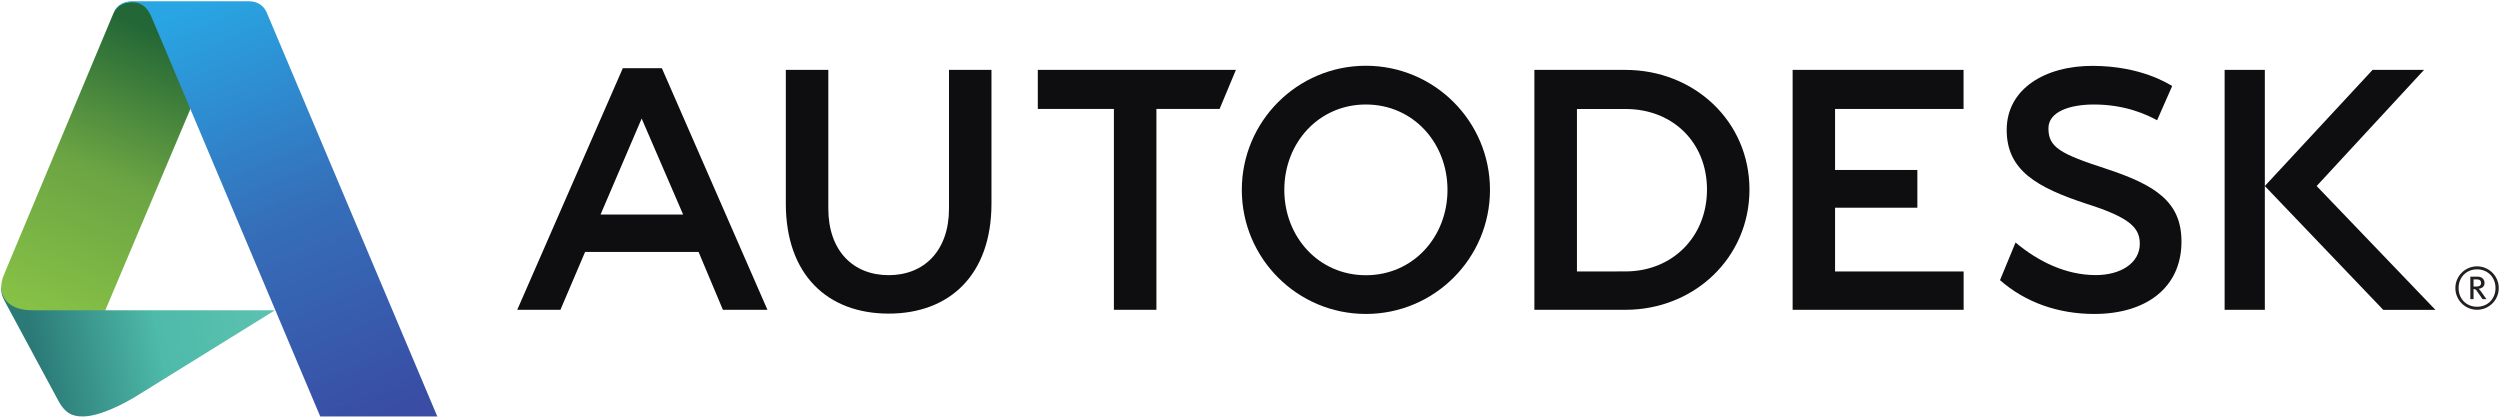
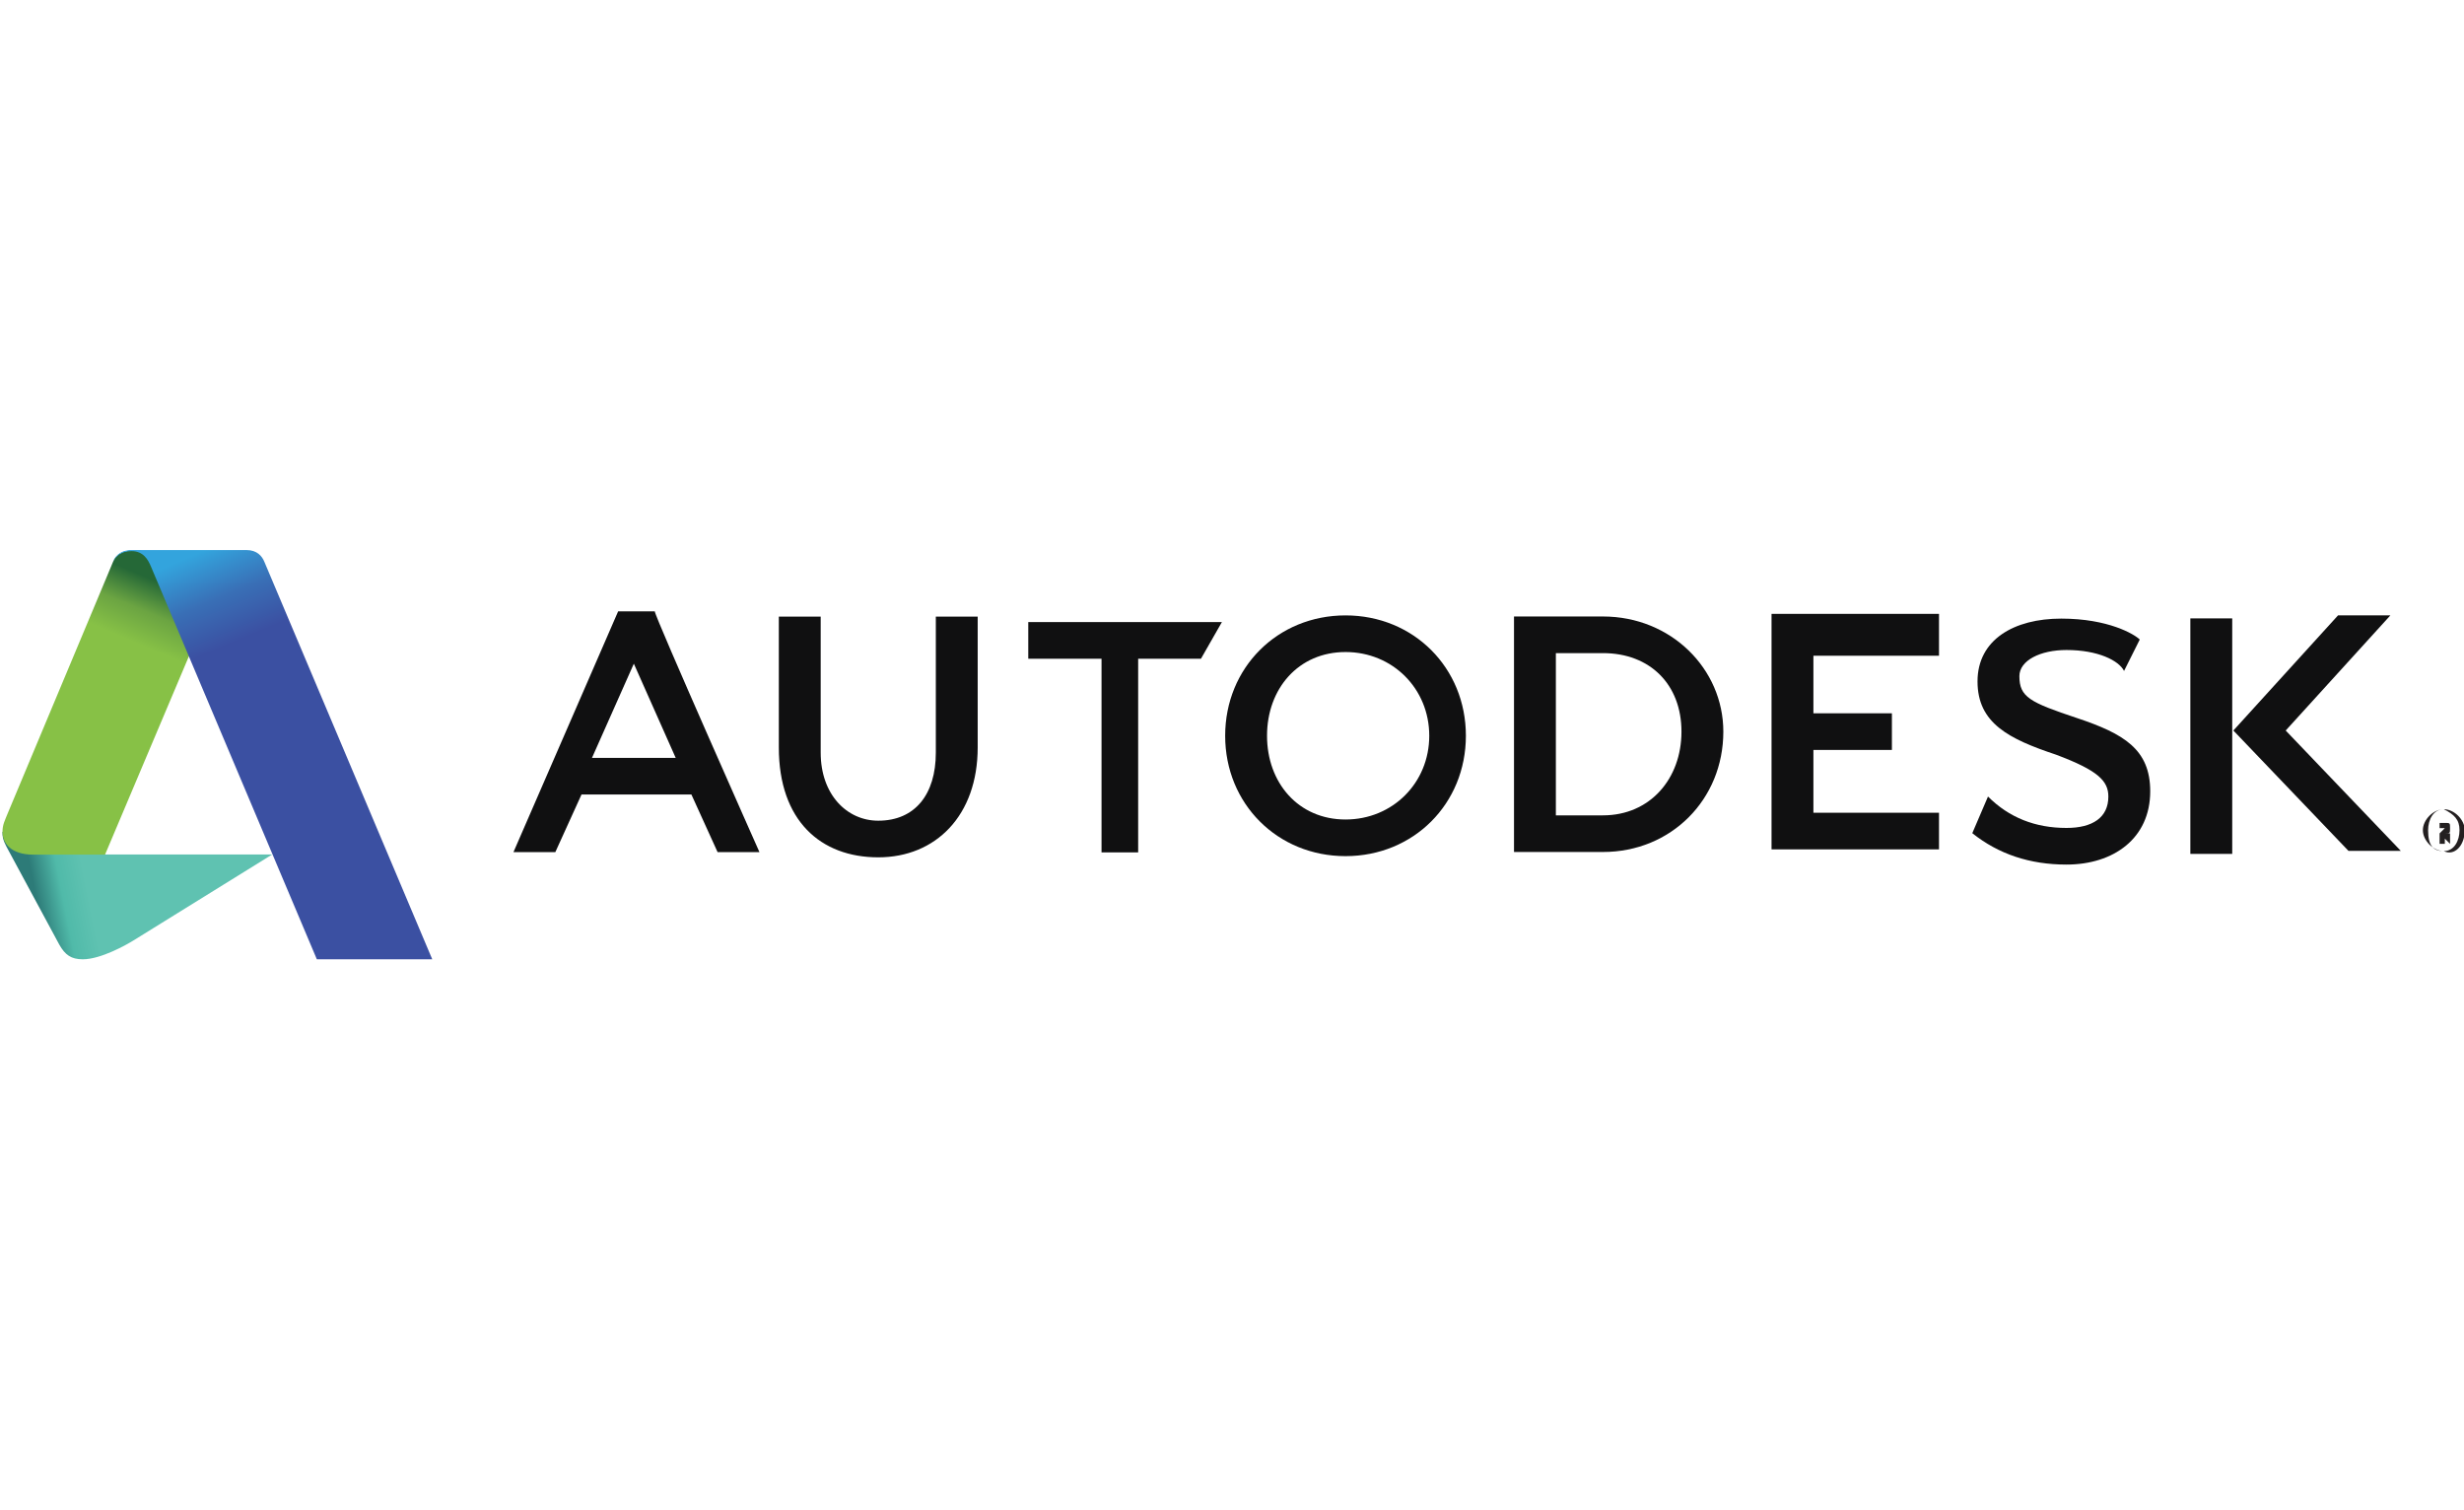
- <svg xmlns="http://www.w3.org/2000/svg" xmlns:xlink="http://www.w3.org/1999/xlink" width="1000" height="167.086" id="svg4843" version="1.1">
-   <defs id="defs4845">
-     <linearGradient id="linearGradient5803">
-       <stop style="stop-color:#29a5e3;stop-opacity:1" offset="0" id="stop5805" />
-       <stop id="stop5811" offset="0.515" style="stop-color:#356eb9;stop-opacity:1" />
-       <stop style="stop-color:#394da5;stop-opacity:1" offset="1" id="stop5807" />
-     </linearGradient>
-     <linearGradient id="linearGradient5793">
-       <stop style="stop-color:#2b7a77;stop-opacity:1" offset="0" id="stop5795" />
-       <stop id="stop5801" offset="0.51" style="stop-color:#4ebaa9;stop-opacity:1" />
-       <stop style="stop-color:#5cc2b1;stop-opacity:1" offset="1" id="stop5797" />
-     </linearGradient>
-     <linearGradient id="linearGradient5783">
-       <stop style="stop-color:#236736;stop-opacity:1" offset="0" id="stop5785" />
-       <stop id="stop5791" offset="0.493" style="stop-color:#6ba443;stop-opacity:1" />
-       <stop style="stop-color:#86c146;stop-opacity:1" offset="1" id="stop5787" />
-     </linearGradient>
-     <clipPath id="clipPath3627" clipPathUnits="userSpaceOnUse">
-       <path id="path3629" d="m 637.5,36 117.711,0 0,19.516 -117.711,0 0,-19.516 z" />
-     </clipPath>
-     <clipPath id="clipPath3737" clipPathUnits="userSpaceOnUse">
-       <path id="path3739" d="m 637.5,36 117.711,0 0,19.516 -117.711,0 0,-19.516 z" />
-     </clipPath>
-     <linearGradient id="linearGradient4508" spreadMethod="pad" gradientTransform="matrix(7.991539,-19.54316,-19.54316,-7.991539,646.5019,55.49744)" gradientUnits="userSpaceOnUse" y2="0" x2="1" y1="0" x1="0">
-       <stop id="stop4510" offset="0" style="stop-opacity:1;stop-color:#267271" />
-       <stop style="stop-color:#338681;stop-opacity:1" offset="0.1" id="stop4512" />
-       <stop style="stop-color:#39938c;stop-opacity:1" offset="0.2" id="stop4514" />
-       <stop style="stop-color:#45a89c;stop-opacity:1" offset="0.3" id="stop4516" />
-       <stop style="stop-color:#4cb4a5;stop-opacity:1" offset="0.4" id="stop4518" />
-       <stop style="stop-color:#4ebaa9;stop-opacity:1" offset="0.501" id="stop4520" />
-       <stop style="stop-color:#4fbcab;stop-opacity:1" offset="0.598" id="stop4522" />
-       <stop style="stop-color:#50bdab;stop-opacity:1" offset="0.7" id="stop4524" />
-       <stop style="stop-color:#50bdab;stop-opacity:1" offset="0.803" id="stop4526" />
-       <stop style="stop-color:#50bdab;stop-opacity:1" offset="0.9" id="stop4528" />
-       <stop id="stop4530" offset="1" style="stop-opacity:1;stop-color:#50bdab" />
-     </linearGradient>
-     <linearGradient x1="0" y1="0" x2="1" y2="0" gradientUnits="userSpaceOnUse" gradientTransform="matrix(7.991539,-19.54316,-19.54316,-7.991539,646.5019,55.49744)" spreadMethod="pad" id="linearGradient4534">
-       <stop style="stop-opacity:1;stop-color:#86c146" offset="0" id="stop4536" />
-       <stop id="stop4538" offset="0.1" style="stop-color:#83be45;stop-opacity:1" />
-       <stop id="stop4540" offset="0.2" style="stop-color:#7bb544;stop-opacity:1" />
-       <stop id="stop4542" offset="0.3" style="stop-color:#74af44;stop-opacity:1" />
-       <stop id="stop4544" offset="0.4" style="stop-color:#6ca643;stop-opacity:1" />
-       <stop id="stop4546" offset="0.501" style="stop-color:#5f9841;stop-opacity:1" />
-       <stop id="stop4548" offset="0.598" style="stop-color:#55903f;stop-opacity:1" />
-       <stop id="stop4550" offset="0.7" style="stop-color:#4a853d;stop-opacity:1" />
-       <stop id="stop4552" offset="0.803" style="stop-color:#37773b;stop-opacity:1" />
-       <stop id="stop4554" offset="0.9" style="stop-color:#327239;stop-opacity:1" />
-       <stop style="stop-opacity:1;stop-color:#1f6435" offset="1" id="stop4556" />
-     </linearGradient>
-     <linearGradient xlink:href="#linearGradient4482" id="linearGradient4620" gradientUnits="userSpaceOnUse" x1="1007.893" y1="114.862" x2="1410.125" y2="1065.362" />
-     <linearGradient x1="0" y1="0" x2="1" y2="0" gradientUnits="userSpaceOnUse" gradientTransform="matrix(7.991539,-19.54316,-19.54316,-7.991539,646.5019,55.49744)" spreadMethod="pad" id="linearGradient4482">
-       <stop style="stop-opacity:1;stop-color:#29a5e3" offset="0" id="stop4484" />
-       <stop id="stop4486" offset="0.1" style="stop-color:#2197d9;stop-opacity:1" />
-       <stop id="stop4488" offset="0.2" style="stop-color:#218cd1;stop-opacity:1" />
-       <stop id="stop4490" offset="0.3" style="stop-color:#2f82ca;stop-opacity:1" />
-       <stop id="stop4492" offset="0.4" style="stop-color:#3378c2;stop-opacity:1" />
-       <stop id="stop4494" offset="0.501" style="stop-color:#356fba;stop-opacity:1" />
-       <stop id="stop4496" offset="0.598" style="stop-color:#3667b5;stop-opacity:1" />
-       <stop id="stop4498" offset="0.7" style="stop-color:#3660b0;stop-opacity:1" />
-       <stop id="stop4500" offset="0.803" style="stop-color:#3958ab;stop-opacity:1" />
-       <stop id="stop4502" offset="0.9" style="stop-color:#3a51a7;stop-opacity:1" />
-       <stop style="stop-opacity:1;stop-color:#394da5" offset="1" id="stop4504" />
-     </linearGradient>
-     <linearGradient xlink:href="#linearGradient5783" id="linearGradient5789" x1="908.368" y1="189.12" x2="637.568" y2="825.089" gradientUnits="userSpaceOnUse" />
-     <linearGradient xlink:href="#linearGradient5793" id="linearGradient5799" x1="627.311" y1="939.974" x2="1173.013" y2="831.243" gradientUnits="userSpaceOnUse" />
-     <linearGradient xlink:href="#linearGradient5803" id="linearGradient5809" x1="1012.995" y1="117.317" x2="1410.989" y2="1065.116" gradientUnits="userSpaceOnUse" />
-   </defs>
+ <svg xmlns="http://www.w3.org/2000/svg" xmlns:xlink="http://www.w3.org/1999/xlink" id="Layer_1" x="0px" y="0px" viewBox="0 0 400 245" style="enable-background:new 0 0 400 245;" xml:space="preserve">
+   <style type="text/css"> .st0{clip-path:url(#SVGID_2_);} .st1{fill:#231F20;} .st2{fill:#101011;} .st3{clip-path:url(#SVGID_4_);} .st4{fill:url(#path4460_1_);} .st5{fill:url(#path4458_1_);} .st6{fill-rule:evenodd;clip-rule:evenodd;fill:url(#path4456_1_);} </style>
  <g id="layer1" transform="translate(322.8572,-405.9621)">
    <g id="g4585" transform="matrix(0.2176095,0,0,-0.2176095,-730.4032,512.5069)">
-       <g transform="matrix(39.03999,0,0,39.03999,-62459.022,-2751.335)" id="g4558">
+       <g id="g4558" transform="matrix(39.03999,0,0,39.03999,-62459.022,-2751.335)">
        <g id="g3623" transform="translate(1010.286,27.42857)">
-           <g clip-path="url(#clipPath3627)" id="g3625">
-             <g transform="translate(755.0571,42.0247)" id="g3631">
-               <path id="path3633" style="fill:#231f20;fill-opacity:1;fill-rule:nonzero;stroke:none" d="m 0,0 c 0,-0.511 -0.369,-0.88 -0.869,-0.88 -0.498,0 -0.869,0.369 -0.869,0.88 0,0.511 0.371,0.881 0.869,0.881 C -0.369,0.881 0,0.511 0,0 m 0.153,0 c 0,0.565 -0.457,1.023 -1.022,1.023 -0.562,0 -1.021,-0.458 -1.021,-1.023 0,-0.565 0.459,-1.022 1.021,-1.022 0.565,0 1.022,0.457 1.022,1.022" />
-             </g>
-             <g transform="translate(754.3766,42.2633)" id="g3635">
-               <path id="path3637" style="fill:#231f20;fill-opacity:1;fill-rule:nonzero;stroke:none" d="m 0,0 c 0,-0.151 -0.125,-0.167 -0.246,-0.167 l -0.107,0 0,0.335 0.158,0 C -0.052,0.168 0,0.099 0,0 m 0.254,-0.76 -0.247,0.347 c -0.044,0.062 -0.075,0.104 -0.123,0.14 0.178,0.023 0.281,0.12 0.281,0.273 0,0.157 -0.11,0.299 -0.324,0.299 l -0.346,0 0,-1.059 0.152,0 0,0.474 c 0.083,0 0.115,-0.026 0.166,-0.103 l 0.256,-0.371 0.185,0 z" />
+           <g>
+             <defs>
+               <rect id="SVGID_1_" x="461.1" y="8" width="400" height="66.3" />
+             </defs>
+             <clipPath id="SVGID_2_">
+               <use xlink:href="#SVGID_1_" style="overflow:visible;" />
+             </clipPath>
+             <g id="g3625" class="st0">
+               <g id="g3631" transform="translate(755.0571,42.0247)">
+                 <path id="path3633" class="st1" d="M-70.5-2.3c0-0.2-0.1-0.4-0.3-0.4c-0.2,0-0.3,0.1-0.3,0.4c0,0.2,0.1,0.4,0.3,0.4 C-70.6-2-70.5-2.1-70.5-2.3 M-70.4-2.3c0,0.2-0.2,0.4-0.4,0.4c-0.2,0-0.4-0.2-0.4-0.4c0-0.2,0.2-0.4,0.4-0.4 C-70.6-2.8-70.4-2.6-70.4-2.3" />
+               </g>
+               <g id="g3635" transform="translate(754.3766,42.2633)">
+                 <path id="path3637" class="st1" d="M-70.1-2.5C-70.1-2.6-70.1-2.6-70.1-2.5l-0.1-0.1v0.1L-70.1-2.5 C-70.1-2.4-70.1-2.5-70.1-2.5 M-70-2.8l-0.1,0.1c0,0,0,0,0,0.1c0.1,0,0.1,0,0.1,0.1c0,0.1,0,0.1-0.1,0.1h-0.1v-0.4h0.1v0.2 c0,0,0,0,0.1,0L-70-2.8L-70-2.8z" />
+               </g>
            </g>
          </g>
        </g>
-         <g transform="translate(1678.057,77.43447)" id="g3719">
-           <path id="path3721" style="fill:#0e0d0f;fill-opacity:1;fill-rule:nonzero;stroke:none" d="m 0,0 -1.936,-4.52 3.889,0 L 0,0 z m 5.922,-9.005 -2.097,0 -1.146,2.726 -5.342,0 -1.162,-2.726 -2.033,0 4.971,11.377 1.838,0 4.971,-11.377 z" />
+         <g id="g3719" transform="translate(1678.057,77.43447)">
+           <path id="path3721" class="st2" d="M-18.1-7.1l-0.8-1.8h1.6L-18.1-7.1z M-15.7-10.7h-0.8L-17-9.6h-2.1l-0.5-1.1h-0.8l2,4.6h0.7 C-17.7-6.2-15.7-10.7-15.7-10.7z" />
        </g>
-         <g transform="translate(1702.294,68.42917)" id="g3723">
-           <path id="path3725" style="fill:#0e0d0f;fill-opacity:1;fill-rule:nonzero;stroke:none" d="m 0,0 -2.002,0 0,9.457 -3.583,0 0,1.84 9.328,0 L 2.974,9.457 0,9.457 0,0 z" />
+         <g id="g3723" transform="translate(1702.294,68.42917)">
+           <path id="path3725" class="st2" d="M-32.6-1.7h-0.8V2h-1.4v0.7h3.7L-31.5,2h-1.2V-1.7z" />
        </g>
-         <g transform="translate(1740.297,77.88637)" id="g3727">
-           <path id="path3729" style="fill:#0e0d0f;fill-opacity:1;fill-rule:nonzero;stroke:none" d="m 0,0 -6.05,0 0,-2.873 3.875,0 0,-1.777 -3.875,0 0,-3.002 6.053,0 0,-1.805 -8.051,0 0,11.297 L 0,1.84 0,0 z" />
+         <g id="g3727" transform="translate(1740.297,77.88637)">
+           <path id="path3729" class="st2" d="M-55.4-7.4h-2.4v-1.1h1.5v-0.7h-1.5v-1.2h2.4v-0.7h-3.2v4.5h3.2V-7.4z" />
        </g>
-         <path id="path3731" style="fill:#0e0d0f;fill-opacity:1;fill-rule:nonzero;stroke:none" d="m 1754.482,68.429 -1.893,0 0,11.297 1.893,0 0,-11.297 z" />
+         <path id="path3731" class="st2" d="M1690.5,66.7h-0.8v4.5h0.8V66.7z" />
        <g id="g3733" transform="translate(1010.286,27.42857)">
-           <g clip-path="url(#clipPath3737)" id="g3735">
-             <g transform="translate(736.1471,50.6673)" id="g3741">
-               <path id="path3743" style="fill:#0e0d0f;fill-opacity:1;fill-rule:nonzero;stroke:none" d="M 0,0 C -1.154,0 -2.135,-0.349 -2.14,-1.115 -2.146,-2.012 -1.583,-2.323 0.542,-3.014 2.89,-3.786 4.137,-4.571 4.124,-6.481 4.112,-8.634 2.448,-9.862 0.018,-9.862 c -1.72,0 -3.262,0.558 -4.438,1.592 l 0.732,1.772 c 1.067,-0.894 2.36,-1.528 3.757,-1.534 1.223,-0.006 2.093,0.589 2.093,1.47 0,0.737 -0.426,1.227 -2.487,1.88 -2.364,0.775 -3.792,1.583 -3.78,3.508 0.014,1.915 1.81,3.004 4.068,2.993 C 2.222,1.808 3.494,0.982 3.687,0.87 L 2.977,-0.741 C 2.516,-0.492 1.505,0 0,0" />
-             </g>
-             <g transform="translate(746.6359,46.8288)" id="g3745">
-               <path id="path3747" style="fill:#0e0d0f;fill-opacity:1;fill-rule:nonzero;stroke:none" d="m 0,0 5.057,5.469 -2.423,0 L -2.44,0 3.136,-5.83 5.592,-5.83 0,0 z" />
-             </g>
-             <g transform="translate(701.8704,42.6286)" id="g3749">
-               <path id="path3751" style="fill:#0e0d0f;fill-opacity:1;fill-rule:nonzero;stroke:none" d="m 0,0 c -2.22,0 -3.841,1.799 -3.841,4.019 0,2.22 1.621,4.02 3.841,4.02 2.22,0 3.842,-1.8 3.842,-4.02 C 3.842,1.799 2.22,0 0,0 m 0,9.863 c -3.227,0 -5.842,-2.617 -5.842,-5.844 0,-3.227 2.615,-5.842 5.842,-5.842 3.226,0 5.843,2.615 5.843,5.842 0,3.227 -2.617,5.844 -5.843,5.844" />
-             </g>
-             <g transform="translate(714.0898,42.8078)" id="g3753">
-               <path id="path3755" style="fill:#0e0d0f;fill-opacity:1;fill-rule:nonzero;stroke:none" d="m 0,0 -2.282,-0.002 0,7.65 2.291,0 C 2.228,7.648 3.841,6.075 3.841,3.856 3.841,1.637 2.218,0 0,0 m 0,9.489 -4.286,0 0,-11.297 L 0,-1.807 c 3.225,0 5.841,2.437 5.841,5.663 0,3.227 -2.616,5.633 -5.841,5.633" />
-             </g>
-             <g transform="translate(684.2415,46.0058)" id="g3757">
-               <path id="path3759" style="fill:#0e0d0f;fill-opacity:1;fill-rule:nonzero;stroke:none" d="m 0,0 c 0,-3.368 -1.976,-5.184 -4.842,-5.184 -2.865,0 -4.841,1.816 -4.841,5.184 l 0,6.291 2.001,0 0,-6.529 c 0,-1.976 1.16,-3.136 2.84,-3.136 1.682,0 2.842,1.16 2.842,3.136 l 0,6.529 2,0 L 0,0 z" />
+           <g>
+             <defs>
+               <rect id="SVGID_3_" x="461.1" y="8" width="400" height="66.3" />
+             </defs>
+             <clipPath id="SVGID_4_">
+               <use xlink:href="#SVGID_3_" style="overflow:visible;" />
+             </clipPath>
+             <g id="g3735" class="st3">
+               <g id="g3741" transform="translate(736.1471,50.6673)">
+                 <path id="path3743" class="st2" d="M-59.1-7.5C-59.6-7.5-60-7.7-60-8c0-0.4,0.2-0.5,1.1-0.8c0.9-0.3,1.4-0.6,1.4-1.4 c0-0.9-0.7-1.4-1.6-1.4c-0.7,0-1.3,0.2-1.8,0.6l0.3,0.7c0.4-0.4,0.9-0.6,1.5-0.6c0.5,0,0.8,0.2,0.8,0.6c0,0.3-0.2,0.5-1,0.8 c-0.9,0.3-1.5,0.6-1.5,1.4c0,0.8,0.7,1.2,1.6,1.2c0.9,0,1.4-0.3,1.5-0.4l-0.3-0.6C-58.1-7.7-58.5-7.5-59.1-7.5" />
+               </g>
+               <g id="g3745" transform="translate(746.6359,46.8288)">
+                 <path id="path3747" class="st2" d="M-65.4-5.2l2,2.2h-1l-2-2.2l2.2-2.3h1L-65.4-5.2z" />
+               </g>
+               <g id="g3749" transform="translate(701.8704,42.6286)">
+                 <path id="path3751" class="st2" d="M-38.6-2.7c-0.9,0-1.5,0.7-1.5,1.6s0.6,1.6,1.5,1.6S-37-0.2-37-1.1S-37.7-2.7-38.6-2.7 M-38.6,1.2c-1.3,0-2.3-1-2.3-2.3s1-2.3,2.3-2.3c1.3,0,2.3,1,2.3,2.3S-37.3,1.2-38.6,1.2" />
+               </g>
+               <g id="g3753" transform="translate(714.0898,42.8078)">
+                 <path id="path3755" class="st2" d="M-45.9-2.8l-0.9,0v3.1h0.9c0.9,0,1.5-0.6,1.5-1.5S-45-2.8-45.9-2.8 M-45.9,1h-1.7v-4.5 l1.7,0c1.3,0,2.3,1,2.3,2.3C-43.6,0-44.6,1-45.9,1" />
+               </g>
+               <g id="g3757" transform="translate(684.2415,46.0058)">
+                 <path id="path3759" class="st2" d="M-28-4.7c0-1.3-0.8-2.1-1.9-2.1c-1.1,0-1.9,0.7-1.9,2.1v2.5h0.8v-2.6 c0-0.8,0.5-1.3,1.1-1.3c0.7,0,1.1,0.5,1.1,1.3v2.6h0.8V-4.7z" />
+               </g>
            </g>
          </g>
        </g>
      </g>
-       <path transform="matrix(0.8,0,0,-0.8,1438.273,578.8067)" id="path4460" d="m 733.244,1068.398 c -27.149,0 -41.257,-10.241 -54.801,-34.03 L 554.732,805.041 c -8.525,-16.435 -8.661,-21.908 -8.661,-33.75 l 194.429,8.571 44.5,44.5 390,0 -323.82,200.6 c -15.784,9.335 -75.815,43.437 -117.935,43.437 z" style="fill:url(#linearGradient5799);stroke:none;fill-opacity:1" />
-       <path transform="matrix(0.8,0,0,-0.8,1438.273,578.8067)" id="path4458" d="m 785.179,824.362 -168.179,0 c -50.796,0 -70.929,-26.568 -70.929,-53.071 0,-16.77 5.396,-25.916 12.858,-44.554 l 245.089,-585.089 2.634,-5.134 3.393,-5.268 7.054,-6.875 10.357,-5.536 15,-3.304 25.804,0.67 170.312,63.304 -57.589,181.607 z" style="fill:url(#linearGradient5789);stroke:none;fill-opacity:1" />
-       <path transform="matrix(0.8,0,0,-0.8,1438.273,578.8067)" id="path4456" d="M 1279,1068.362 892.143,152.541 c -6.663,-15.594 -17.347,-35.714 -45,-35.714 -24.708,0 -36.478,11.964 -43.125,24.822 3.437,-9.273 13.838,-27.286 43.982,-27.286 l 267,0 c 24.605,0 36.409,14.488 41.788,27.753 L 1548,1068.362 z" style="fill:url(#linearGradient5809);stroke:none;fill-opacity:1;fill-rule:evenodd" />
+       <linearGradient id="path4460_1_" gradientUnits="userSpaceOnUse" x1="4501.281" y1="3720.906" x2="4719.559" y2="3677.415" gradientTransform="matrix(0.1741 0 0 -0.1741 1116.034 468.0434)">
+         <stop offset="0" style="stop-color:#2D7B78" />
+         <stop offset="0.51" style="stop-color:#50BAA9" />
+         <stop offset="1" style="stop-color:#5FC2B1" />
+       </linearGradient>
+       <path id="path4460" class="st4" d="M1934.6-226c-8.7,0-13.2,3.3-17.5,10.9l-39.6,73.4c-2.7,5.3-2.8,7-2.8,10.8l62.2-2.7l14.2-14.2 h124.8l-103.6-64.2C1967.3-215.1,1948.1-226,1934.6-226z" />
+       <linearGradient id="path4458_1_" gradientUnits="userSpaceOnUse" x1="5041.486" y1="2377.844" x2="4933.167" y2="2632.229" gradientTransform="matrix(0.1741 0 0 -0.1741 1116.034 468.0434)">
+         <stop offset="0" style="stop-color:#256837" />
+         <stop offset="0.493" style="stop-color:#6BA442" />
+         <stop offset="1" style="stop-color:#87C146" />
+       </linearGradient>
+       <path id="path4458" class="st5" d="M1951.2-147.9h-53.8c-16.3,0-22.7,8.5-22.7,17c0,5.4,1.7,8.3,4.1,14.3l78.4,187.2l0.8,1.6 l1.1,1.7l2.3,2.2l3.3,1.8l4.8,1.1l8.3-0.2l54.5-20.3l-18.4-58.1L1951.2-147.9z" />
+       <linearGradient id="path4456_1_" gradientUnits="userSpaceOnUse" x1="5150.841" y1="2265.738" x2="5310.037" y2="2644.854" gradientTransform="matrix(0.1741 0 0 -0.1741 1116.034 468.0434)">
+         <stop offset="0" style="stop-color:#33A4DD" />
+         <stop offset="0.515" style="stop-color:#396FB6" />
+         <stop offset="1" style="stop-color:#3B50A2" />
+       </linearGradient>
+       <path id="path4456" class="st6" d="M2109.2-226L1985.4,67.1c-2.1,5-5.6,11.4-14.4,11.4c-7.9,0-11.7-3.8-13.8-7.9 c1.1,3,4.4,8.7,14.1,8.7h85.4c7.9,0,11.7-4.6,13.4-8.9L2195.3-226H2109.2z" />
    </g>
  </g>
</svg>
